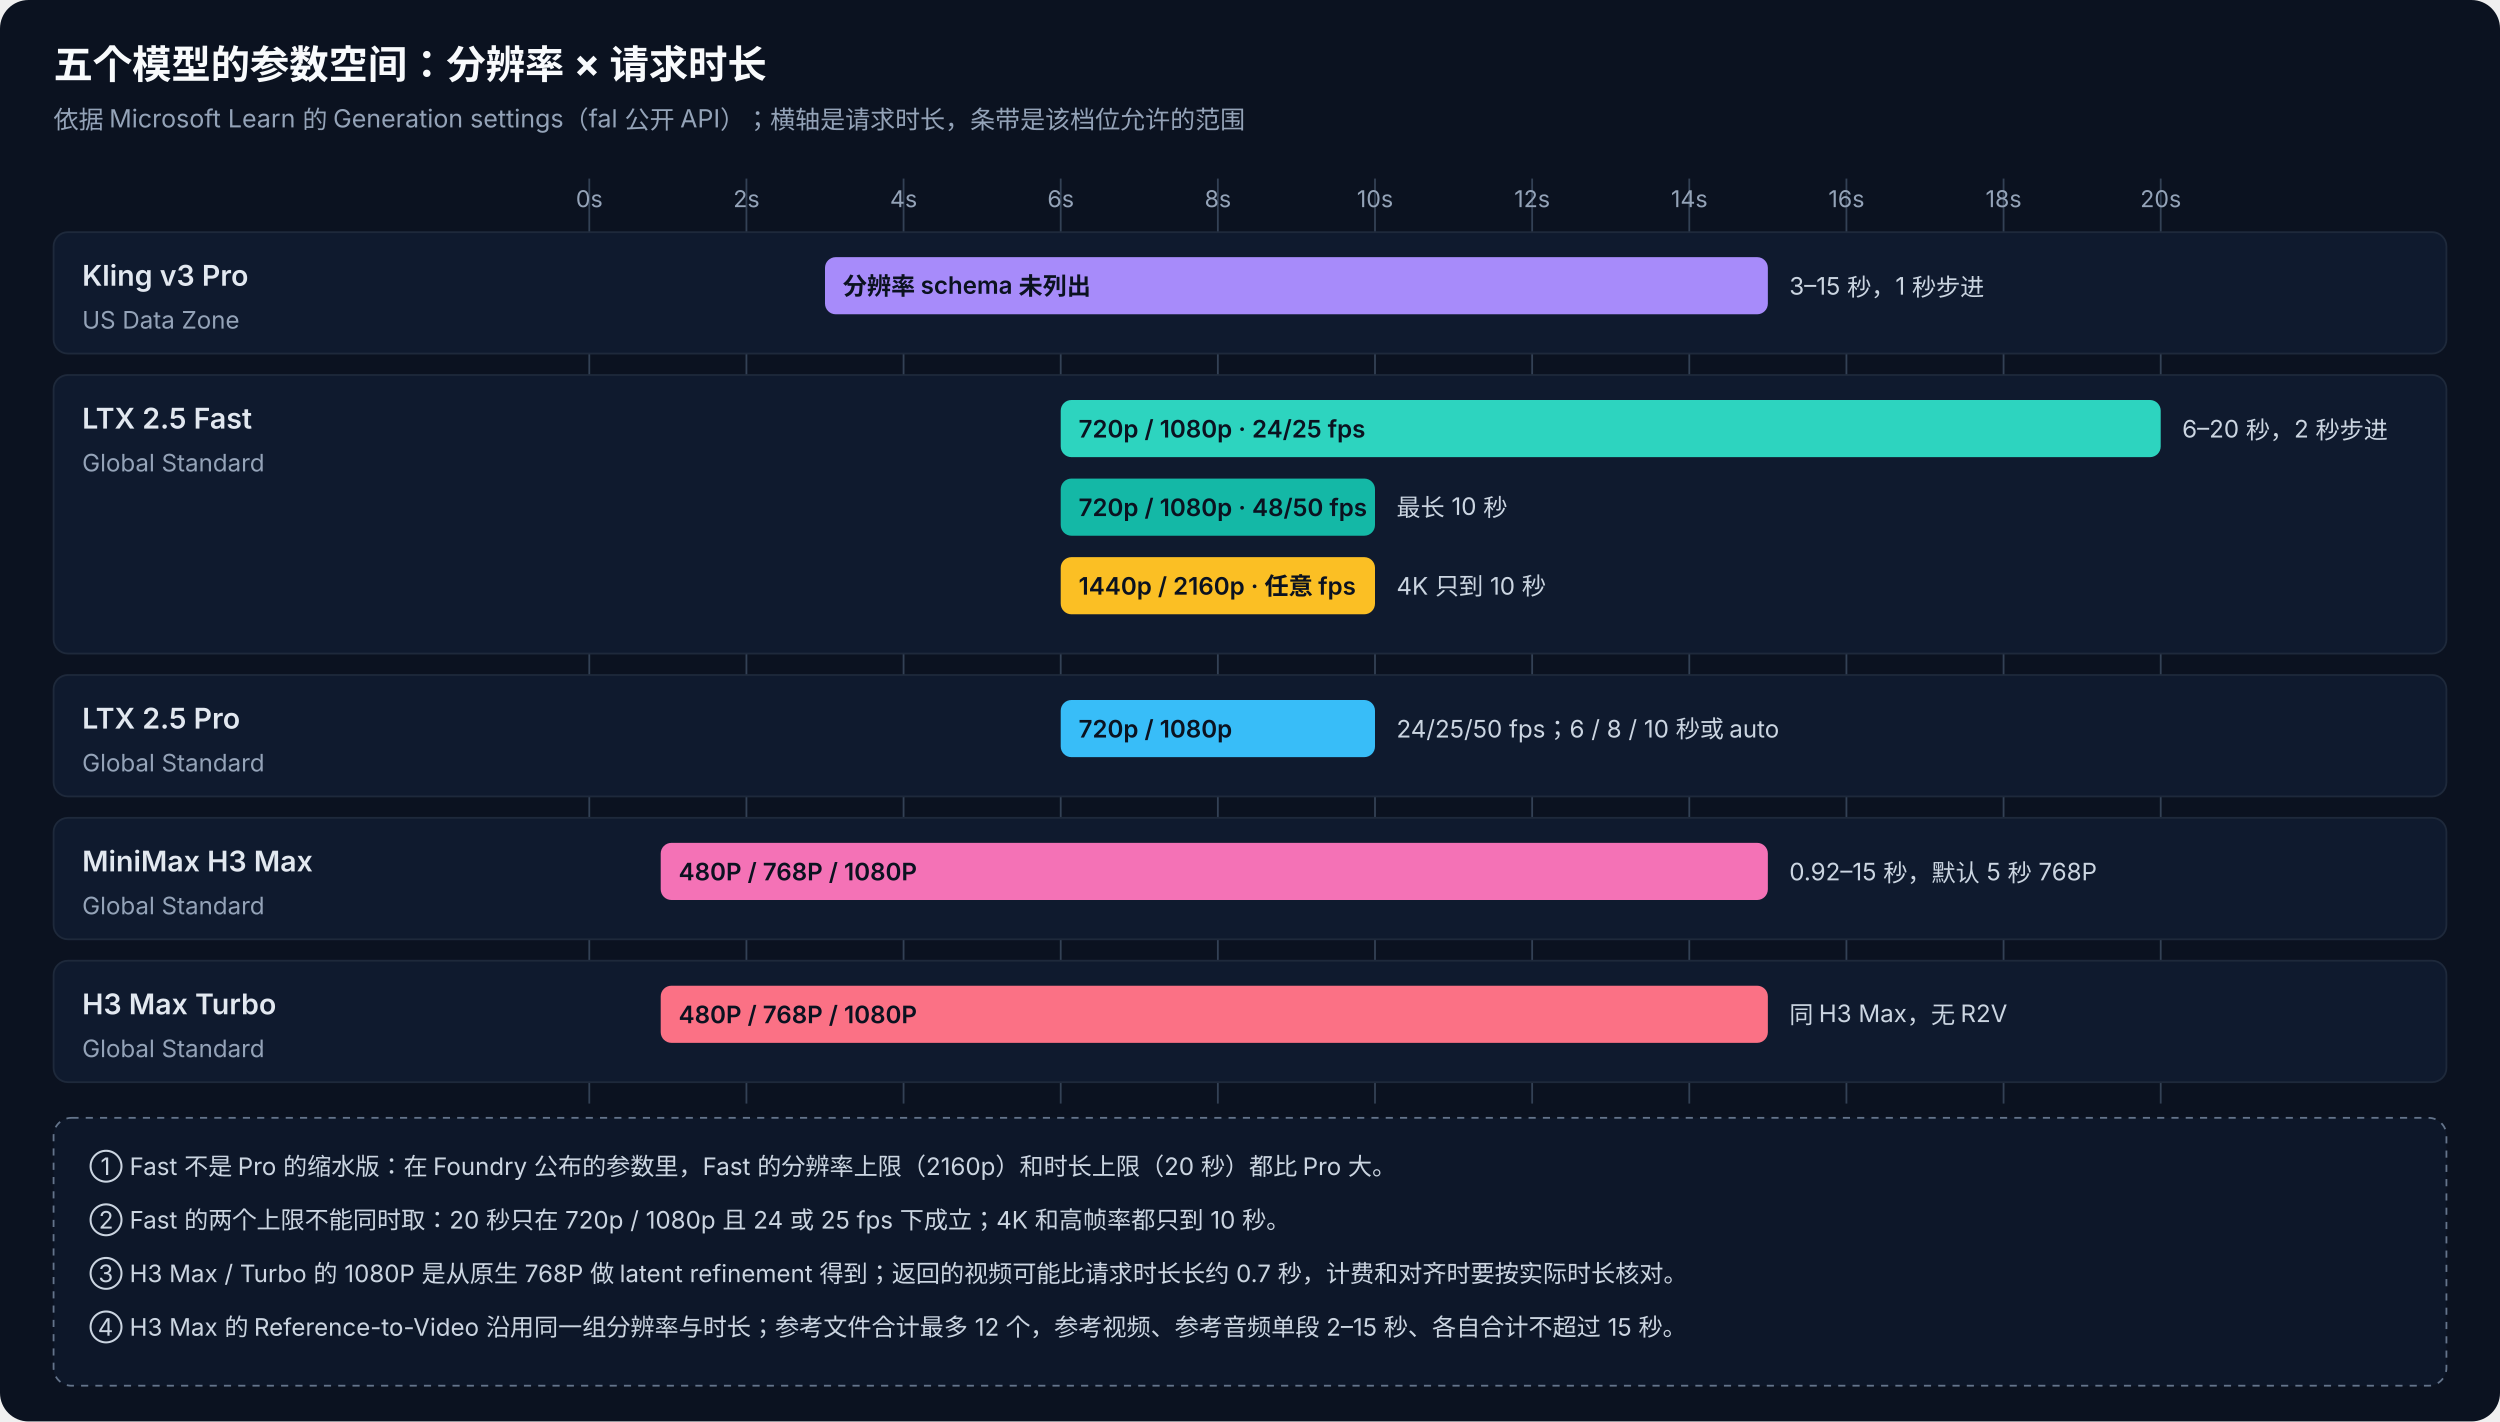
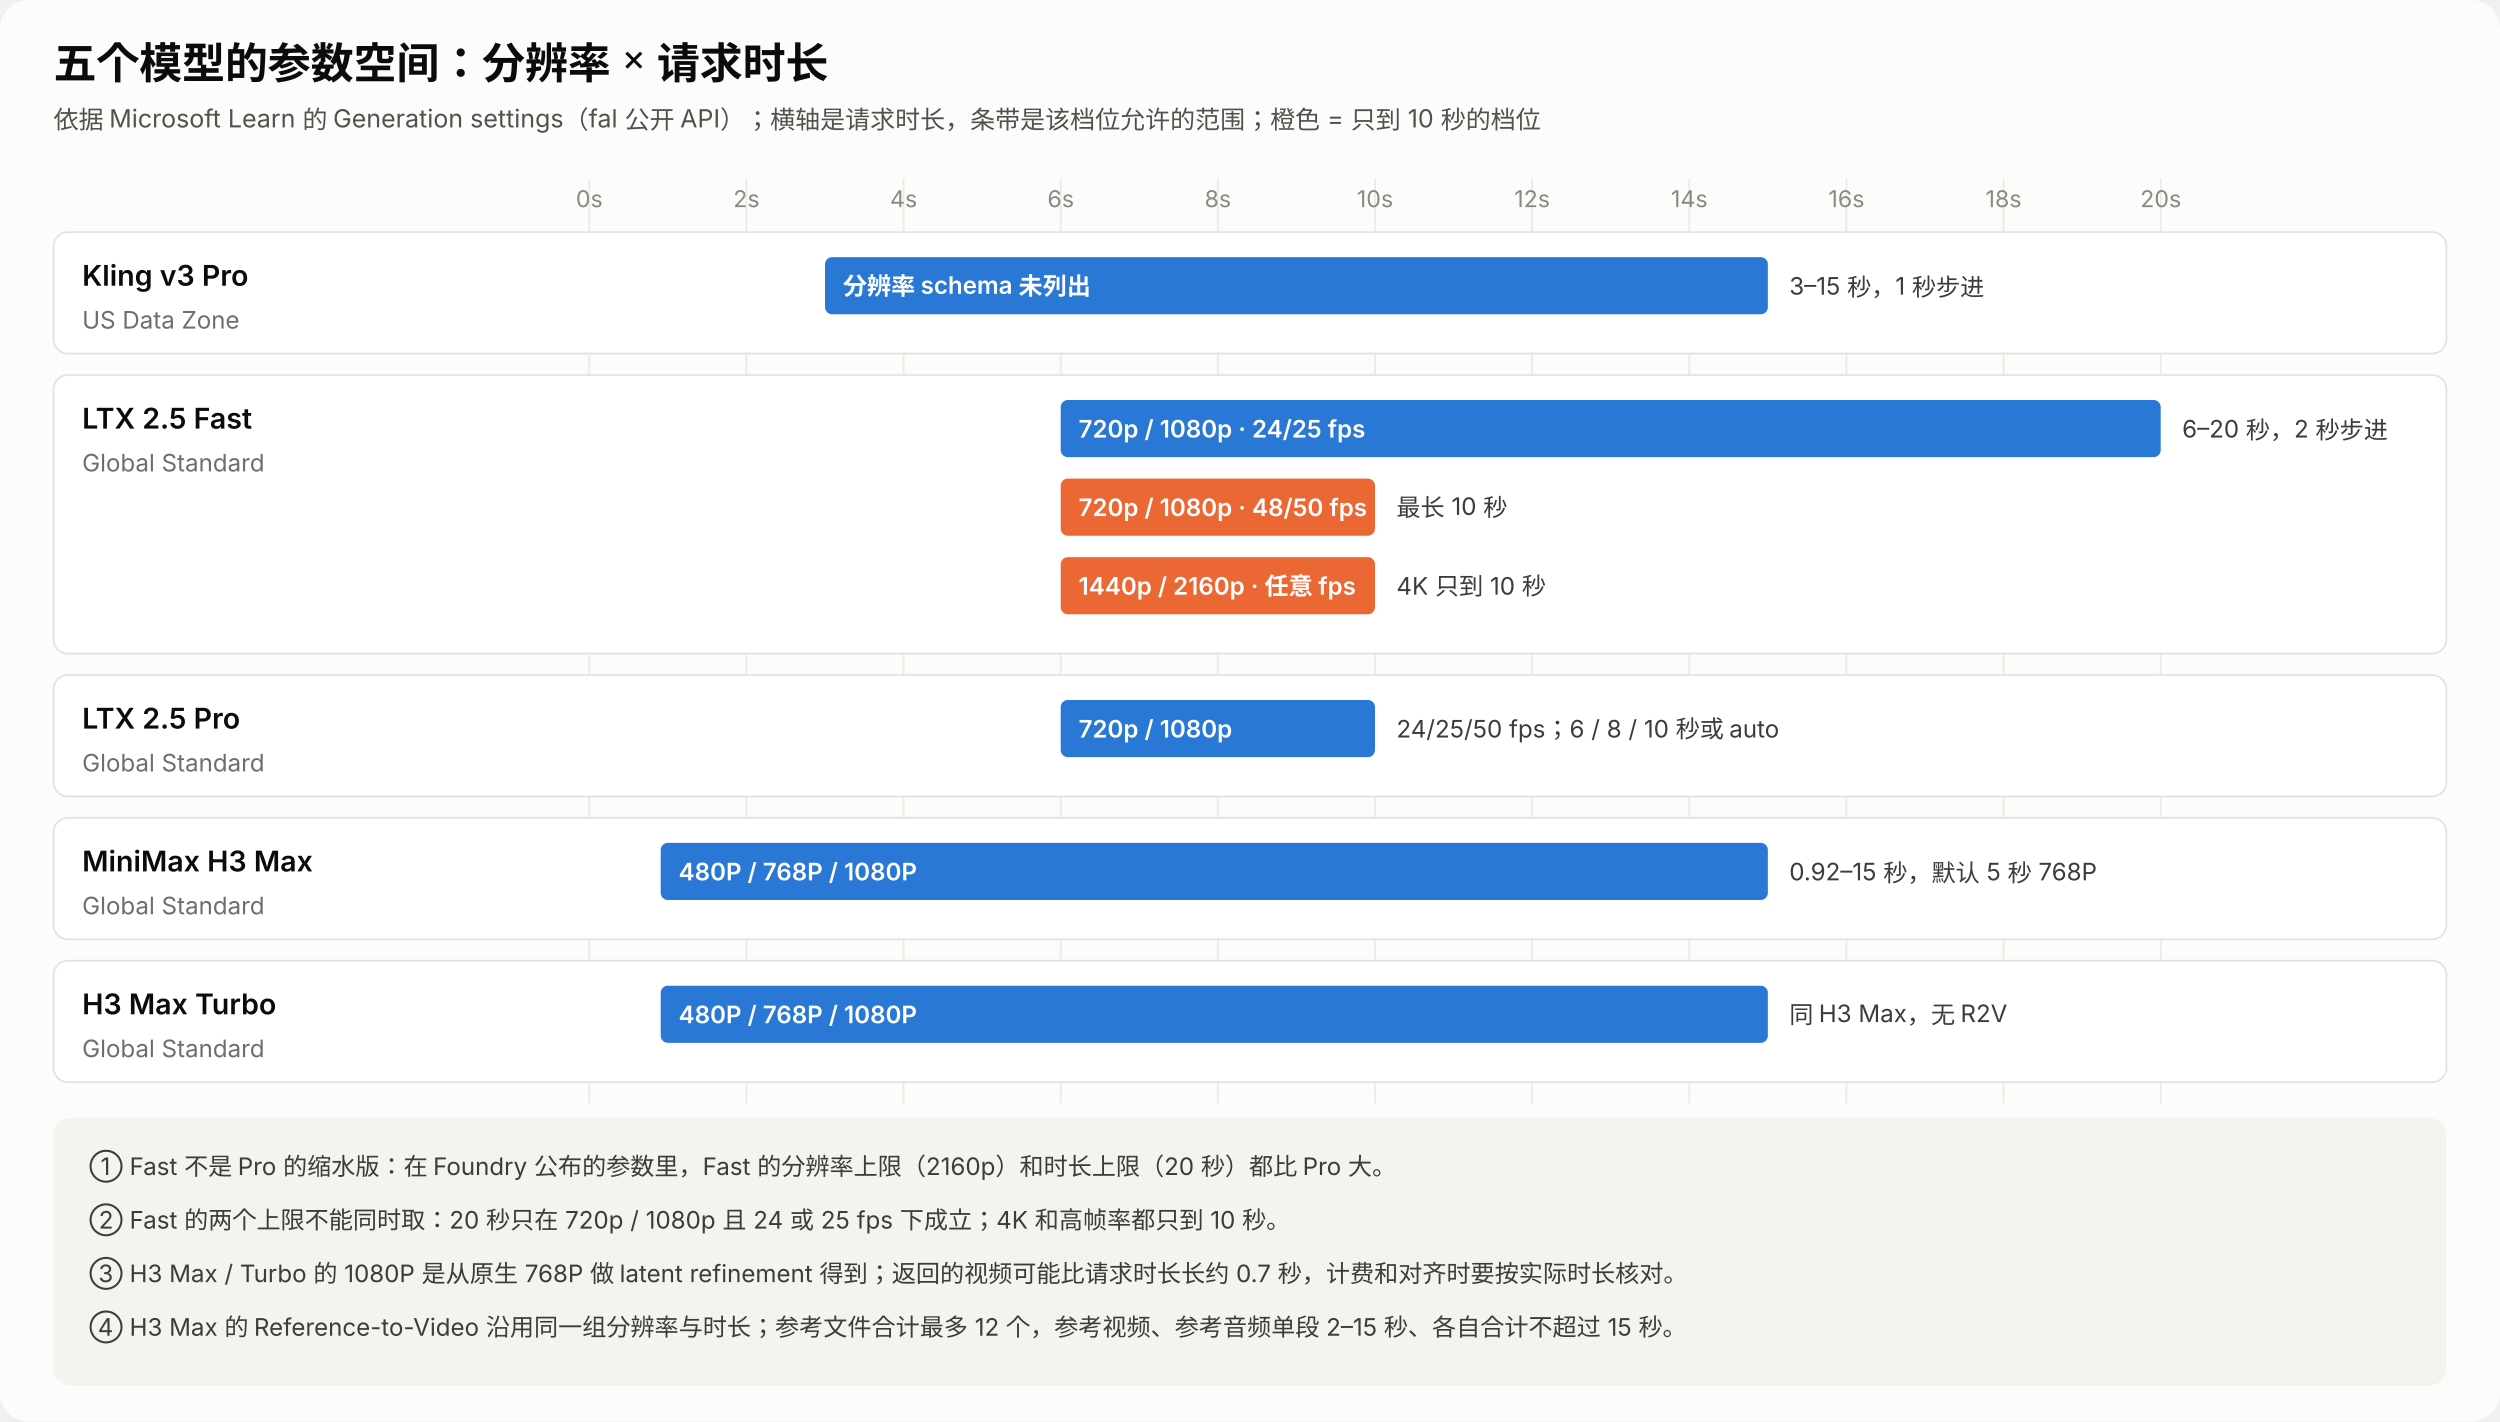
<svg xmlns="http://www.w3.org/2000/svg" viewBox="0 0 1400 796" width="1400" height="796" font-family="-apple-system, 'PingFang SC', 'Microsoft YaHei', 'Segoe UI', sans-serif">
-   <style>.bg{fill:#0b1220}.title{fill:#f8fafc;font-size:22px;font-weight:700}.sub{fill:#94a3b8;font-size:14px}.h{fill:#e2e8f0;font-size:16px;font-weight:600}.t{fill:#cbd5e1;font-size:13.5px}.tg{fill:#94a3b8;font-size:13.5px}.ax{stroke:#334155;stroke-width:1}.axl{fill:#94a3b8;font-size:13px;text-anchor:middle}.lab{fill:#0b1220;font-size:13.5px;font-weight:600}.row{fill:#0f1a2e;stroke:#1e293b}.bar{animation:grow 1.6s ease-out}@keyframes grow{from{opacity:.2}to{opacity:1}}.note{fill:#fde68a;font-size:13.5px}</style>
+   <style>.bg{fill:#fcfcfb}.title{fill:#0b0b0b;font-size:24px;font-weight:700;font-family:"Songti SC","STSong","Noto Serif SC",serif}.sub{fill:#52514e;font-size:14px}.h{fill:#0b0b0b;font-size:16px;font-weight:600}.t{fill:#3d3c39;font-size:13.5px}.tg{fill:#6f6e69;font-size:13.5px}.ax{stroke:#eceae4;stroke-width:1}.axl{fill:#8a8984;font-size:13px;text-anchor:middle}.lab{fill:#ffffff;font-size:13.5px;font-weight:600}.row{fill:#ffffff;stroke:#e4e2dc}.bar{animation:grow 1.6s ease-out}@keyframes grow{from{opacity:.2}to{opacity:1}}.note{fill:#fde68a;font-size:13.5px}</style>
  <rect class="bg" width="1400" height="796" rx="16" />
  <text class="title" x="30" y="44">五个模型的参数空间：分辨率 × 请求时长</text>
-   <text class="sub" x="30" y="72">依据 Microsoft Learn 的 Generation settings（fal 公开 API）；横轴是请求时长，条带是该档位允许的范围</text>
+   <text class="sub" x="30" y="72">依据 Microsoft Learn 的 Generation settings（fal 公开 API）；横轴是请求时长，条带是该档位允许的范围；橙色 = 只到 10 秒的档位</text>
  <line class="ax" x1="330" y1="100" x2="330" y2="618" />
  <text class="axl" x="330" y="116">0s</text>
  <line class="ax" x1="418" y1="100" x2="418" y2="618" />
  <text class="axl" x="418" y="116">2s</text>
  <line class="ax" x1="506" y1="100" x2="506" y2="618" />
  <text class="axl" x="506" y="116">4s</text>
  <line class="ax" x1="594" y1="100" x2="594" y2="618" />
  <text class="axl" x="594" y="116">6s</text>
  <line class="ax" x1="682" y1="100" x2="682" y2="618" />
  <text class="axl" x="682" y="116">8s</text>
  <line class="ax" x1="770" y1="100" x2="770" y2="618" />
  <text class="axl" x="770" y="116">10s</text>
  <line class="ax" x1="858" y1="100" x2="858" y2="618" />
  <text class="axl" x="858" y="116">12s</text>
  <line class="ax" x1="946" y1="100" x2="946" y2="618" />
  <text class="axl" x="946" y="116">14s</text>
  <line class="ax" x1="1034" y1="100" x2="1034" y2="618" />
  <text class="axl" x="1034" y="116">16s</text>
  <line class="ax" x1="1122" y1="100" x2="1122" y2="618" />
  <text class="axl" x="1122" y="116">18s</text>
  <line class="ax" x1="1210" y1="100" x2="1210" y2="618" />
  <text class="axl" x="1210" y="116">20s</text>
  <rect class="row" x="30" y="130" width="1340" height="68" rx="8" />
  <text class="h" x="46" y="160">Kling v3 Pro</text>
  <text class="tg" x="46" y="184">US Data Zone</text>
-   <rect class="bar" x="462" y="144" width="528" height="32" rx="6" fill="#a78bfa" />
+   <rect class="bar" x="462" y="144" width="528" height="32" rx="4" fill="#2a78d6" />
  <text class="lab" x="472" y="165">分辨率 schema 未列出</text>
  <text class="t" x="1002" y="165">3–15 秒，1 秒步进</text>
  <rect class="row" x="30" y="210" width="1340" height="156" rx="8" />
  <text class="h" x="46" y="240">LTX 2.5 Fast</text>
  <text class="tg" x="46" y="264">Global Standard</text>
-   <rect class="bar" x="594" y="224" width="616" height="32" rx="6" fill="#2dd4bf" />
+   <rect class="bar" x="594" y="224" width="616" height="32" rx="4" fill="#2a78d6" />
  <text class="lab" x="604" y="245">720p / 1080p · 24/25 fps</text>
  <text class="t" x="1222" y="245">6–20 秒，2 秒步进</text>
-   <rect class="bar" x="594" y="268" width="176" height="32" rx="6" fill="#14b8a6" />
+   <rect class="bar" x="594" y="268" width="176" height="32" rx="4" fill="#eb6834" />
  <text class="lab" x="604" y="289">720p / 1080p · 48/50 fps</text>
  <text class="t" x="782" y="289">最长 10 秒</text>
-   <rect class="bar" x="594" y="312" width="176" height="32" rx="6" fill="#fbbf24" />
+   <rect class="bar" x="594" y="312" width="176" height="32" rx="4" fill="#eb6834" />
  <text class="lab" x="604" y="333">1440p / 2160p · 任意 fps</text>
  <text class="t" x="782" y="333">4K 只到 10 秒</text>
  <rect class="row" x="30" y="378" width="1340" height="68" rx="8" />
  <text class="h" x="46" y="408">LTX 2.5 Pro</text>
  <text class="tg" x="46" y="432">Global Standard</text>
-   <rect class="bar" x="594" y="392" width="176" height="32" rx="6" fill="#38bdf8" />
+   <rect class="bar" x="594" y="392" width="176" height="32" rx="4" fill="#2a78d6" />
  <text class="lab" x="604" y="413">720p / 1080p</text>
  <text class="t" x="782" y="413">24/25/50 fps；6 / 8 / 10 秒或 auto</text>
  <rect class="row" x="30" y="458" width="1340" height="68" rx="8" />
  <text class="h" x="46" y="488">MiniMax H3 Max</text>
  <text class="tg" x="46" y="512">Global Standard</text>
-   <rect class="bar" x="370" y="472" width="620" height="32" rx="6" fill="#f472b6" />
+   <rect class="bar" x="370" y="472" width="620" height="32" rx="4" fill="#2a78d6" />
  <text class="lab" x="380" y="493">480P / 768P / 1080P</text>
  <text class="t" x="1002" y="493">0.92–15 秒，默认 5 秒 768P</text>
  <rect class="row" x="30" y="538" width="1340" height="68" rx="8" />
  <text class="h" x="46" y="568">H3 Max Turbo</text>
  <text class="tg" x="46" y="592">Global Standard</text>
-   <rect class="bar" x="370" y="552" width="620" height="32" rx="6" fill="#fb7185" />
+   <rect class="bar" x="370" y="552" width="620" height="32" rx="4" fill="#2a78d6" />
  <text class="lab" x="380" y="573">480P / 768P / 1080P</text>
  <text class="t" x="1002" y="573">同 H3 Max，无 R2V</text>
-   <rect x="30" y="626" width="1340" height="150" rx="10" fill="#0d1729" stroke="#64748b" stroke-dasharray="4 4" />
+   <rect x="30" y="626" width="1340" height="150" rx="10" fill="#f4f3ef" stroke="none" />
  <text class="t" x="50" y="658">① Fast 不是 Pro 的缩水版：在 Foundry 公布的参数里，Fast 的分辨率上限（2160p）和时长上限（20 秒）都比 Pro 大。</text>
  <text class="t" x="50" y="688">② Fast 的两个上限不能同时取：20 秒只在 720p / 1080p 且 24 或 25 fps 下成立；4K 和高帧率都只到 10 秒。</text>
  <text class="t" x="50" y="718">③ H3 Max / Turbo 的 1080P 是从原生 768P 做 latent refinement 得到；返回的视频可能比请求时长长约 0.7 秒，计费和对齐时要按实际时长核对。</text>
  <text class="t" x="50" y="748">④ H3 Max 的 Reference-to-Video 沿用同一组分辨率与时长；参考文件合计最多 12 个，参考视频、参考音频单段 2–15 秒、各自合计不超过 15 秒。</text>
</svg>
